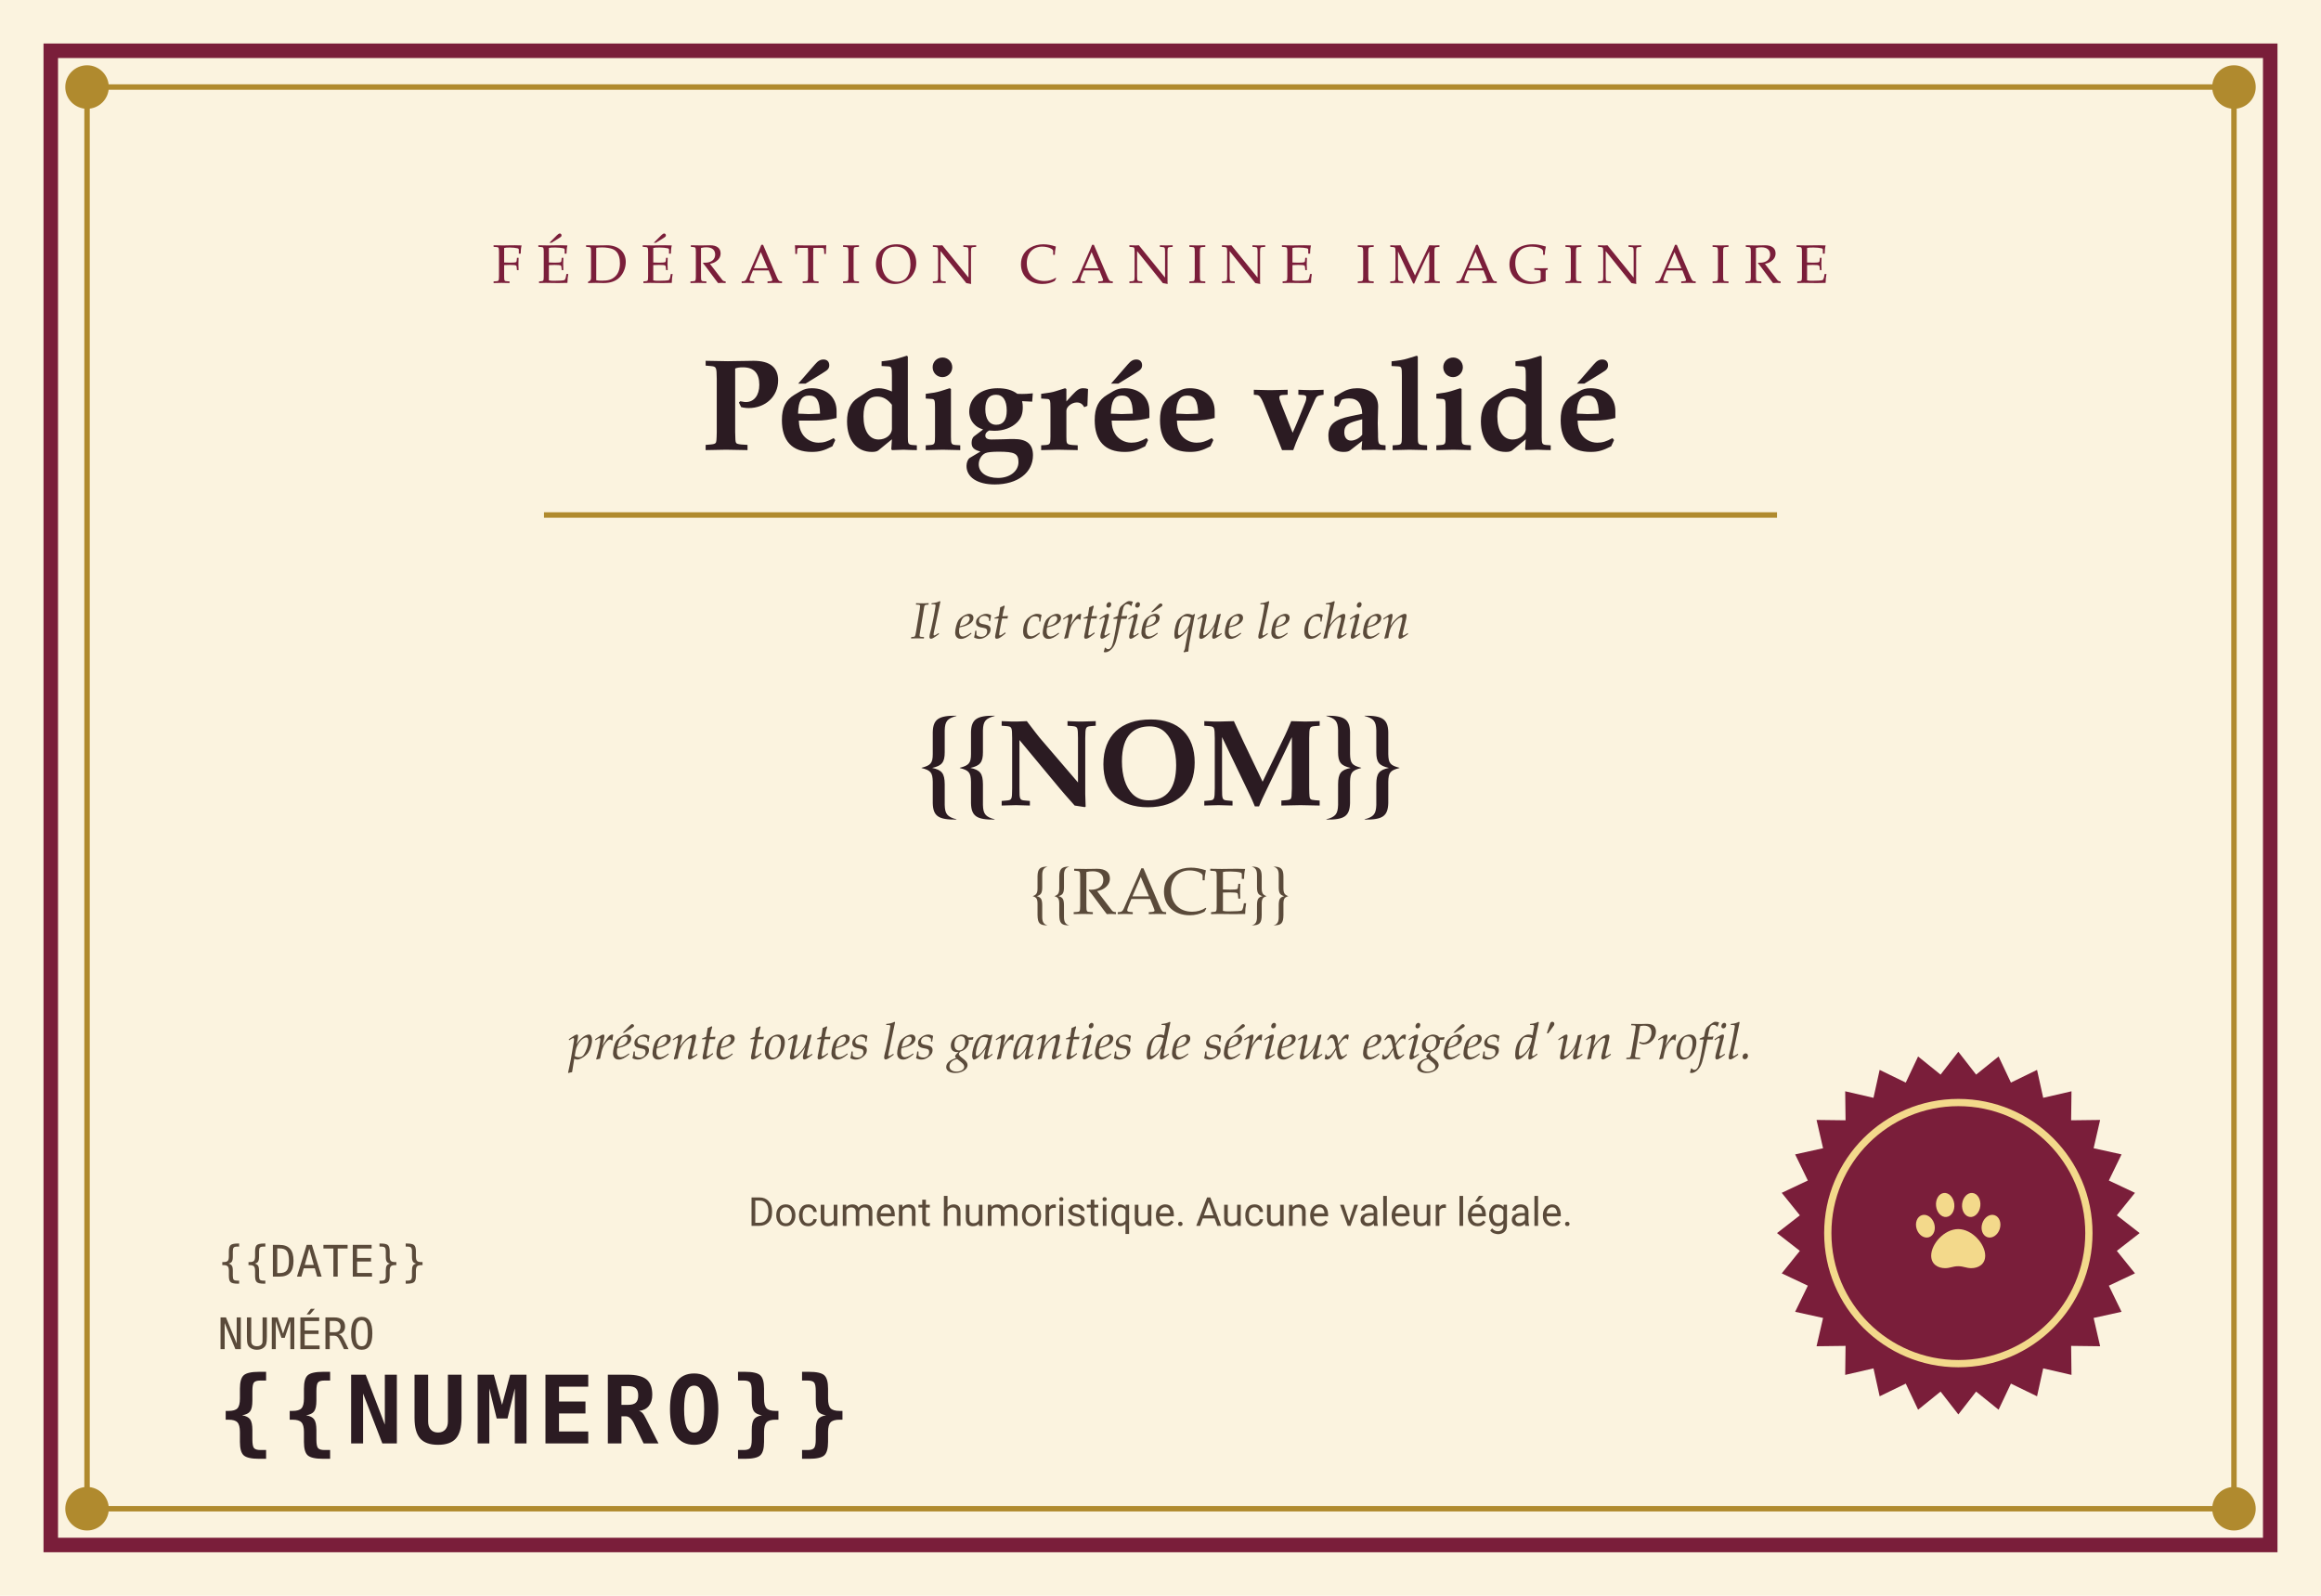
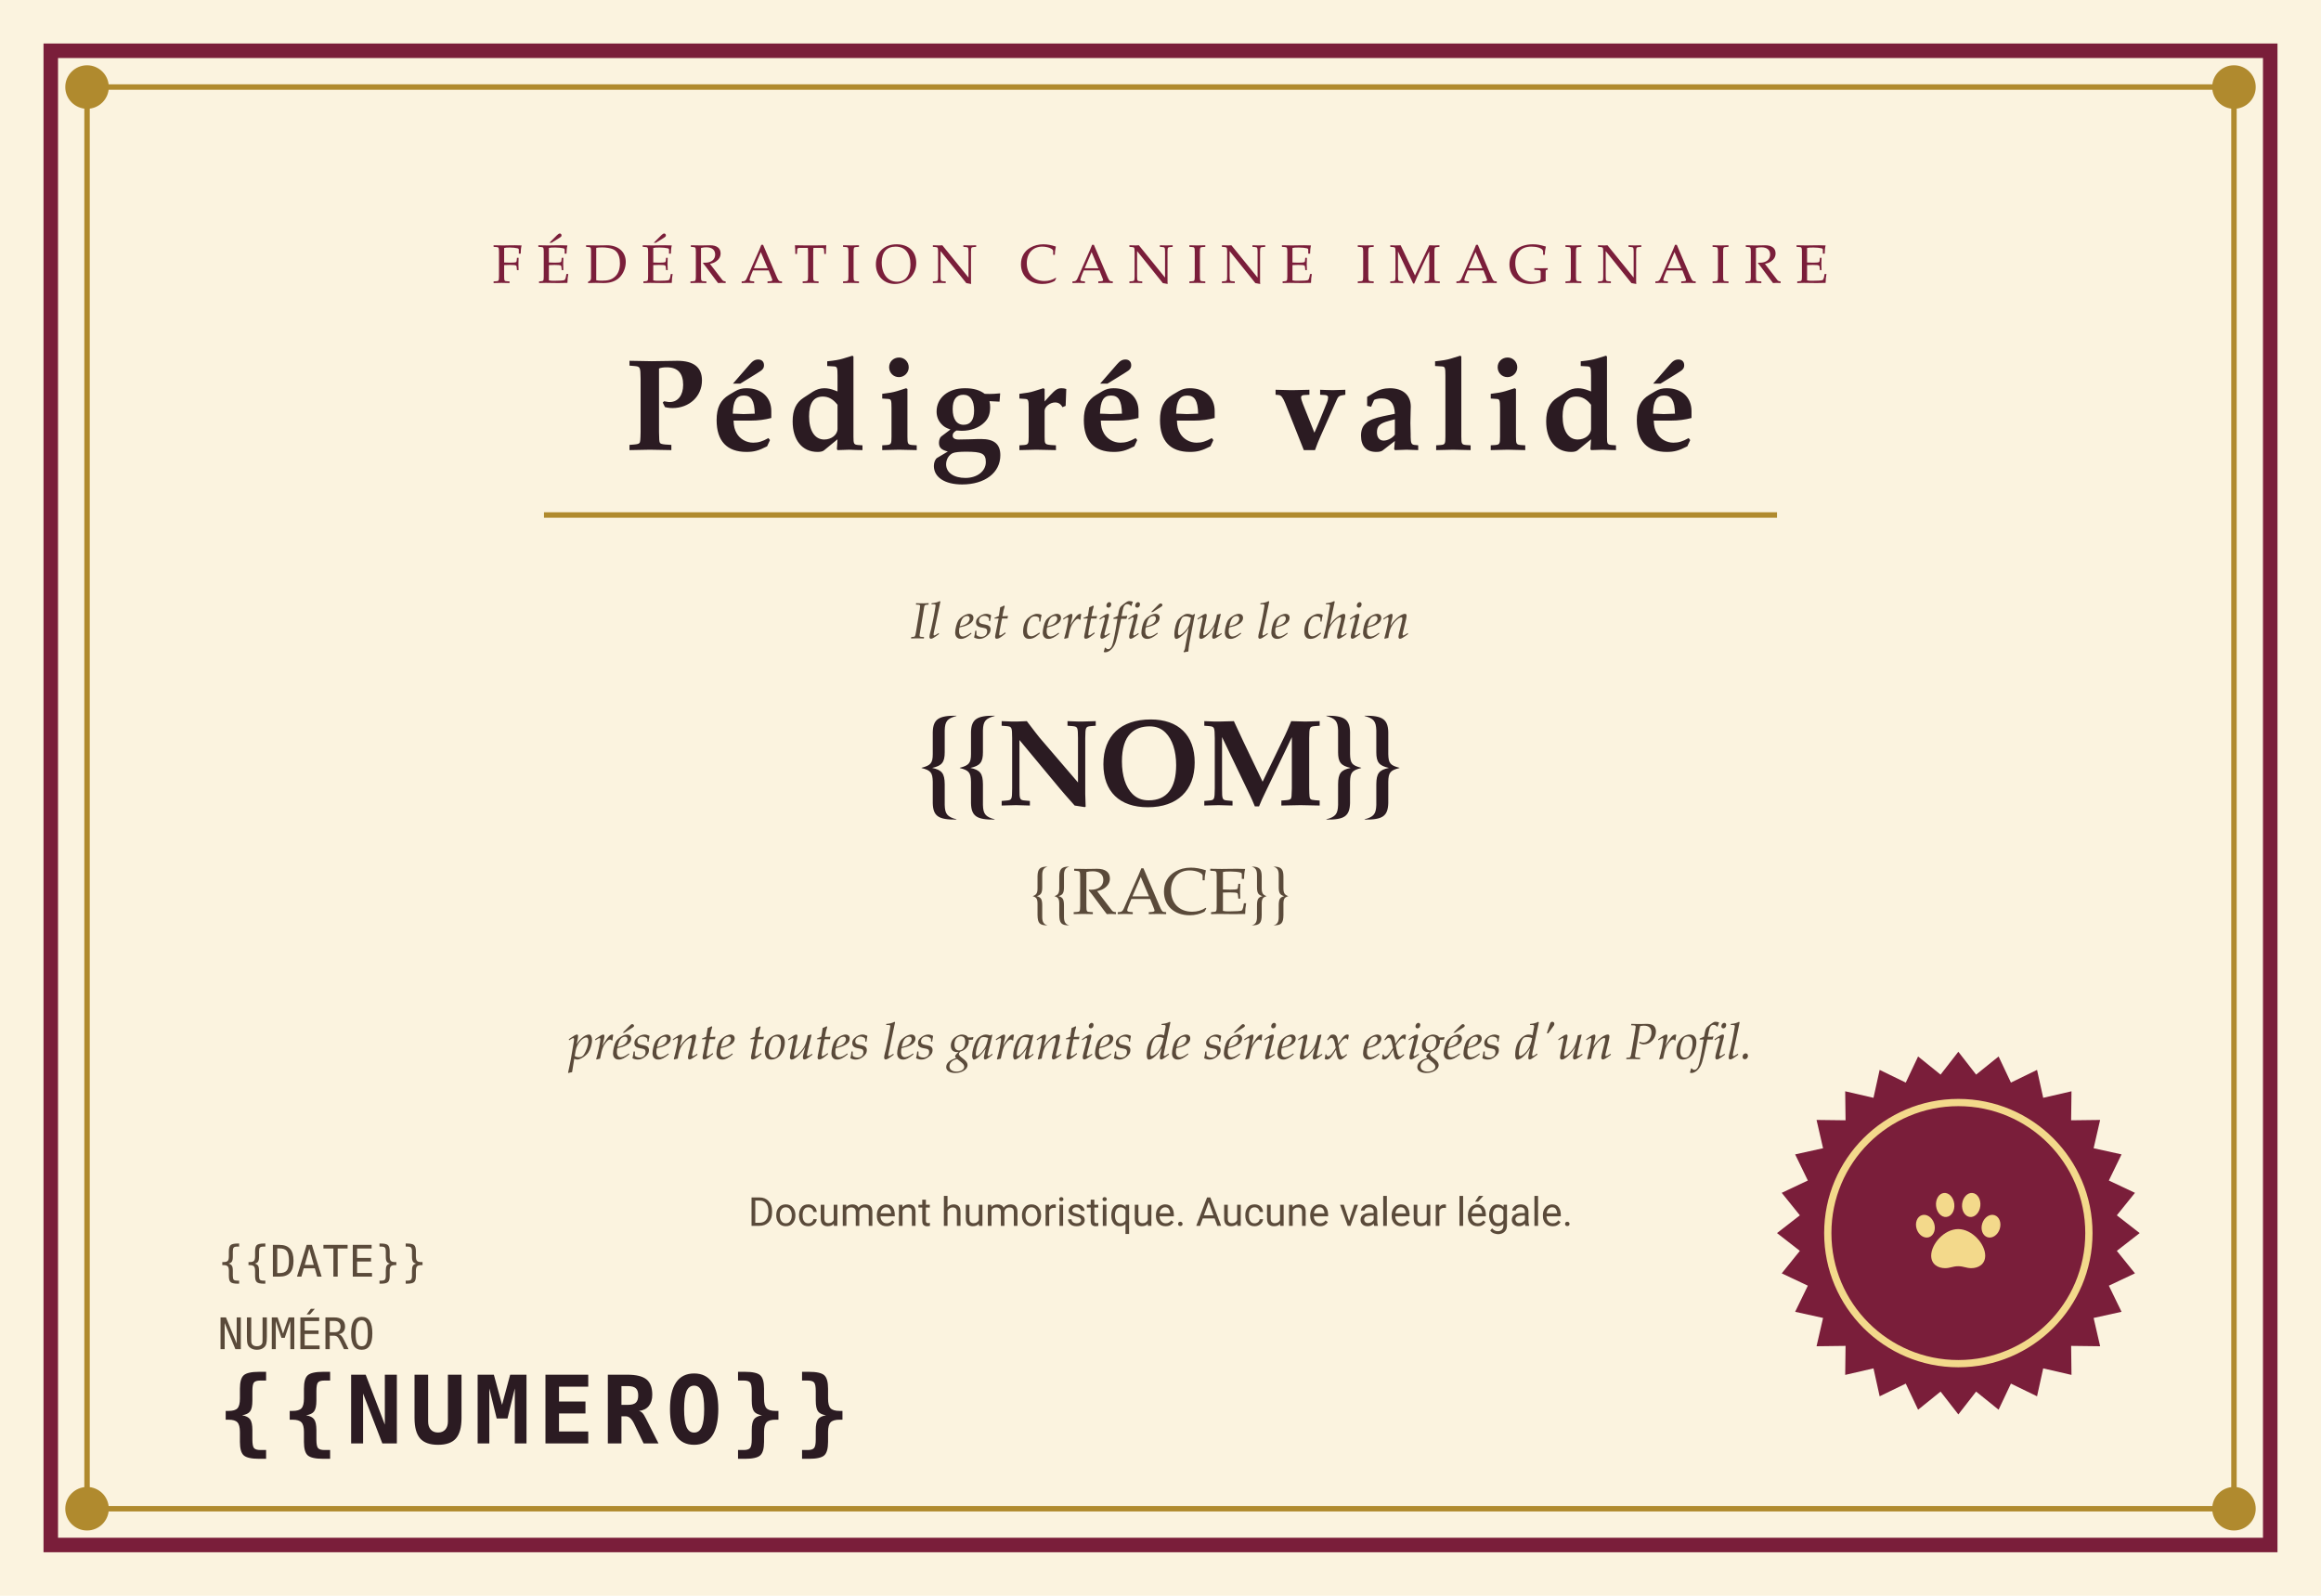
<svg xmlns="http://www.w3.org/2000/svg" viewBox="0 0 640 440" width="640" height="440" role="img" aria-labelledby="t d">
  <rect width="640" height="440" fill="#FBF3DF" />
  <rect x="14" y="14" width="612" height="412" fill="none" stroke="#7A1E3A" stroke-width="4" />
  <rect x="24" y="24" width="592" height="392" fill="none" stroke="#B08A2E" stroke-width="1.5" />
  <g fill="#B08A2E">
    <circle cx="24" cy="24" r="6" />
    <circle cx="616" cy="24" r="6" />
    <circle cx="24" cy="416" r="6" />
    <circle cx="616" cy="416" r="6" />
  </g>
  <g font-family="'Iowan Old Style','Palatino Linotype',Palatino,'Book Antiqua',Georgia,serif" text-anchor="middle" fill="#2B1B22">
    <text x="320" y="78" font-size="15" letter-spacing="4" fill="#7A1E3A">FÉDÉRATION CANINE IMAGINAIRE</text>
-     <text x="320" y="124" font-size="36" font-weight="700">Pédigrée validé</text>
+     <text x="320" y="124" font-size="36" font-weight="700" letter-spacing="3">Pédigrée validé</text>
    <line x1="150" y1="142" x2="490" y2="142" stroke="#B08A2E" stroke-width="1.5" />
    <text x="320" y="176" font-size="14" font-style="italic" fill="#5A4A3A">Il est certifié que le chien</text>
    <text id="nom" x="320" y="222" font-size="34" font-weight="700">{{NOM}}</text>
    <text id="race" x="320" y="252" font-size="18" fill="#5A4A3A">{{RACE}}</text>
    <text x="320" y="292" font-size="14" font-style="italic" fill="#5A4A3A">présente toutes les garanties de sérieux exigées d'un Profil.</text>
  </g>
  <g font-family="ui-monospace,'SFMono-Regular',Menlo,Consolas,monospace" fill="#2B1B22">
    <text x="60" y="372" font-size="12" fill="#5A4A3A">NUMÉRO</text>
    <text id="numero" x="60" y="398" font-size="26" font-weight="700" letter-spacing="2">{{NUMERO}}</text>
    <text id="date" x="60" y="352" font-size="12" fill="#5A4A3A">{{DATE}}</text>
  </g>
  <text x="320" y="338" text-anchor="middle" font-family="system-ui,'Segoe UI',Roboto,Arial,sans-serif" font-size="11" fill="#5A4A3A">Document humoristique. Aucune valeur légale.</text>
  <g transform="translate(540 340)">
    <polygon points="50.0,0.0 43.7,4.9 48.7,11.1 41.5,14.5 45.0,21.7 37.3,23.4 39.1,31.2 31.1,31.1 31.2,39.1 23.4,37.3 21.7,45.0 14.5,41.5 11.1,48.7 4.9,43.7 0.0,50.0 -4.9,43.7 -11.1,48.7 -14.5,41.5 -21.7,45.0 -23.4,37.3 -31.2,39.1 -31.1,31.1 -39.1,31.2 -37.3,23.4 -45.0,21.7 -41.5,14.5 -48.7,11.1 -43.7,4.9 -50.0,0.0 -43.7,-4.9 -48.7,-11.1 -41.5,-14.5 -45.0,-21.7 -37.3,-23.4 -39.1,-31.2 -31.1,-31.1 -31.2,-39.1 -23.4,-37.3 -21.7,-45.0 -14.5,-41.5 -11.1,-48.7 -4.9,-43.7 -0.0,-50.0 4.9,-43.7 11.1,-48.7 14.5,-41.5 21.7,-45.0 23.4,-37.3 31.2,-39.1 31.1,-31.1 39.1,-31.2 37.3,-23.4 45.0,-21.7 41.5,-14.5 48.7,-11.1 43.7,-4.9" fill="#7A1E3A" />
    <circle r="36" fill="none" stroke="#F3D98B" stroke-width="2" />
    <g fill="#F3D98B" transform="translate(-16 -16) scale(1.33)">
      <path d="M12 11.2c-2.9 0-5.6 3.1-5.6 5.5 0 1.8 1.4 2.6 2.9 2.6 1 0 1.6-.4 2.7-.4s1.7.4 2.7.4c1.5 0 2.9-.8 2.9-2.6 0-2.4-2.7-5.5-5.6-5.5z" />
      <ellipse cx="5.2" cy="10.6" rx="1.9" ry="2.4" transform="rotate(-18 5.2 10.6)" />
      <ellipse cx="9.3" cy="6.2" rx="1.9" ry="2.5" transform="rotate(-6 9.3 6.2)" />
      <ellipse cx="14.7" cy="6.2" rx="1.9" ry="2.5" transform="rotate(6 14.7 6.2)" />
      <ellipse cx="18.8" cy="10.6" rx="1.9" ry="2.4" transform="rotate(18 18.8 10.6)" />
    </g>
  </g>
</svg>
